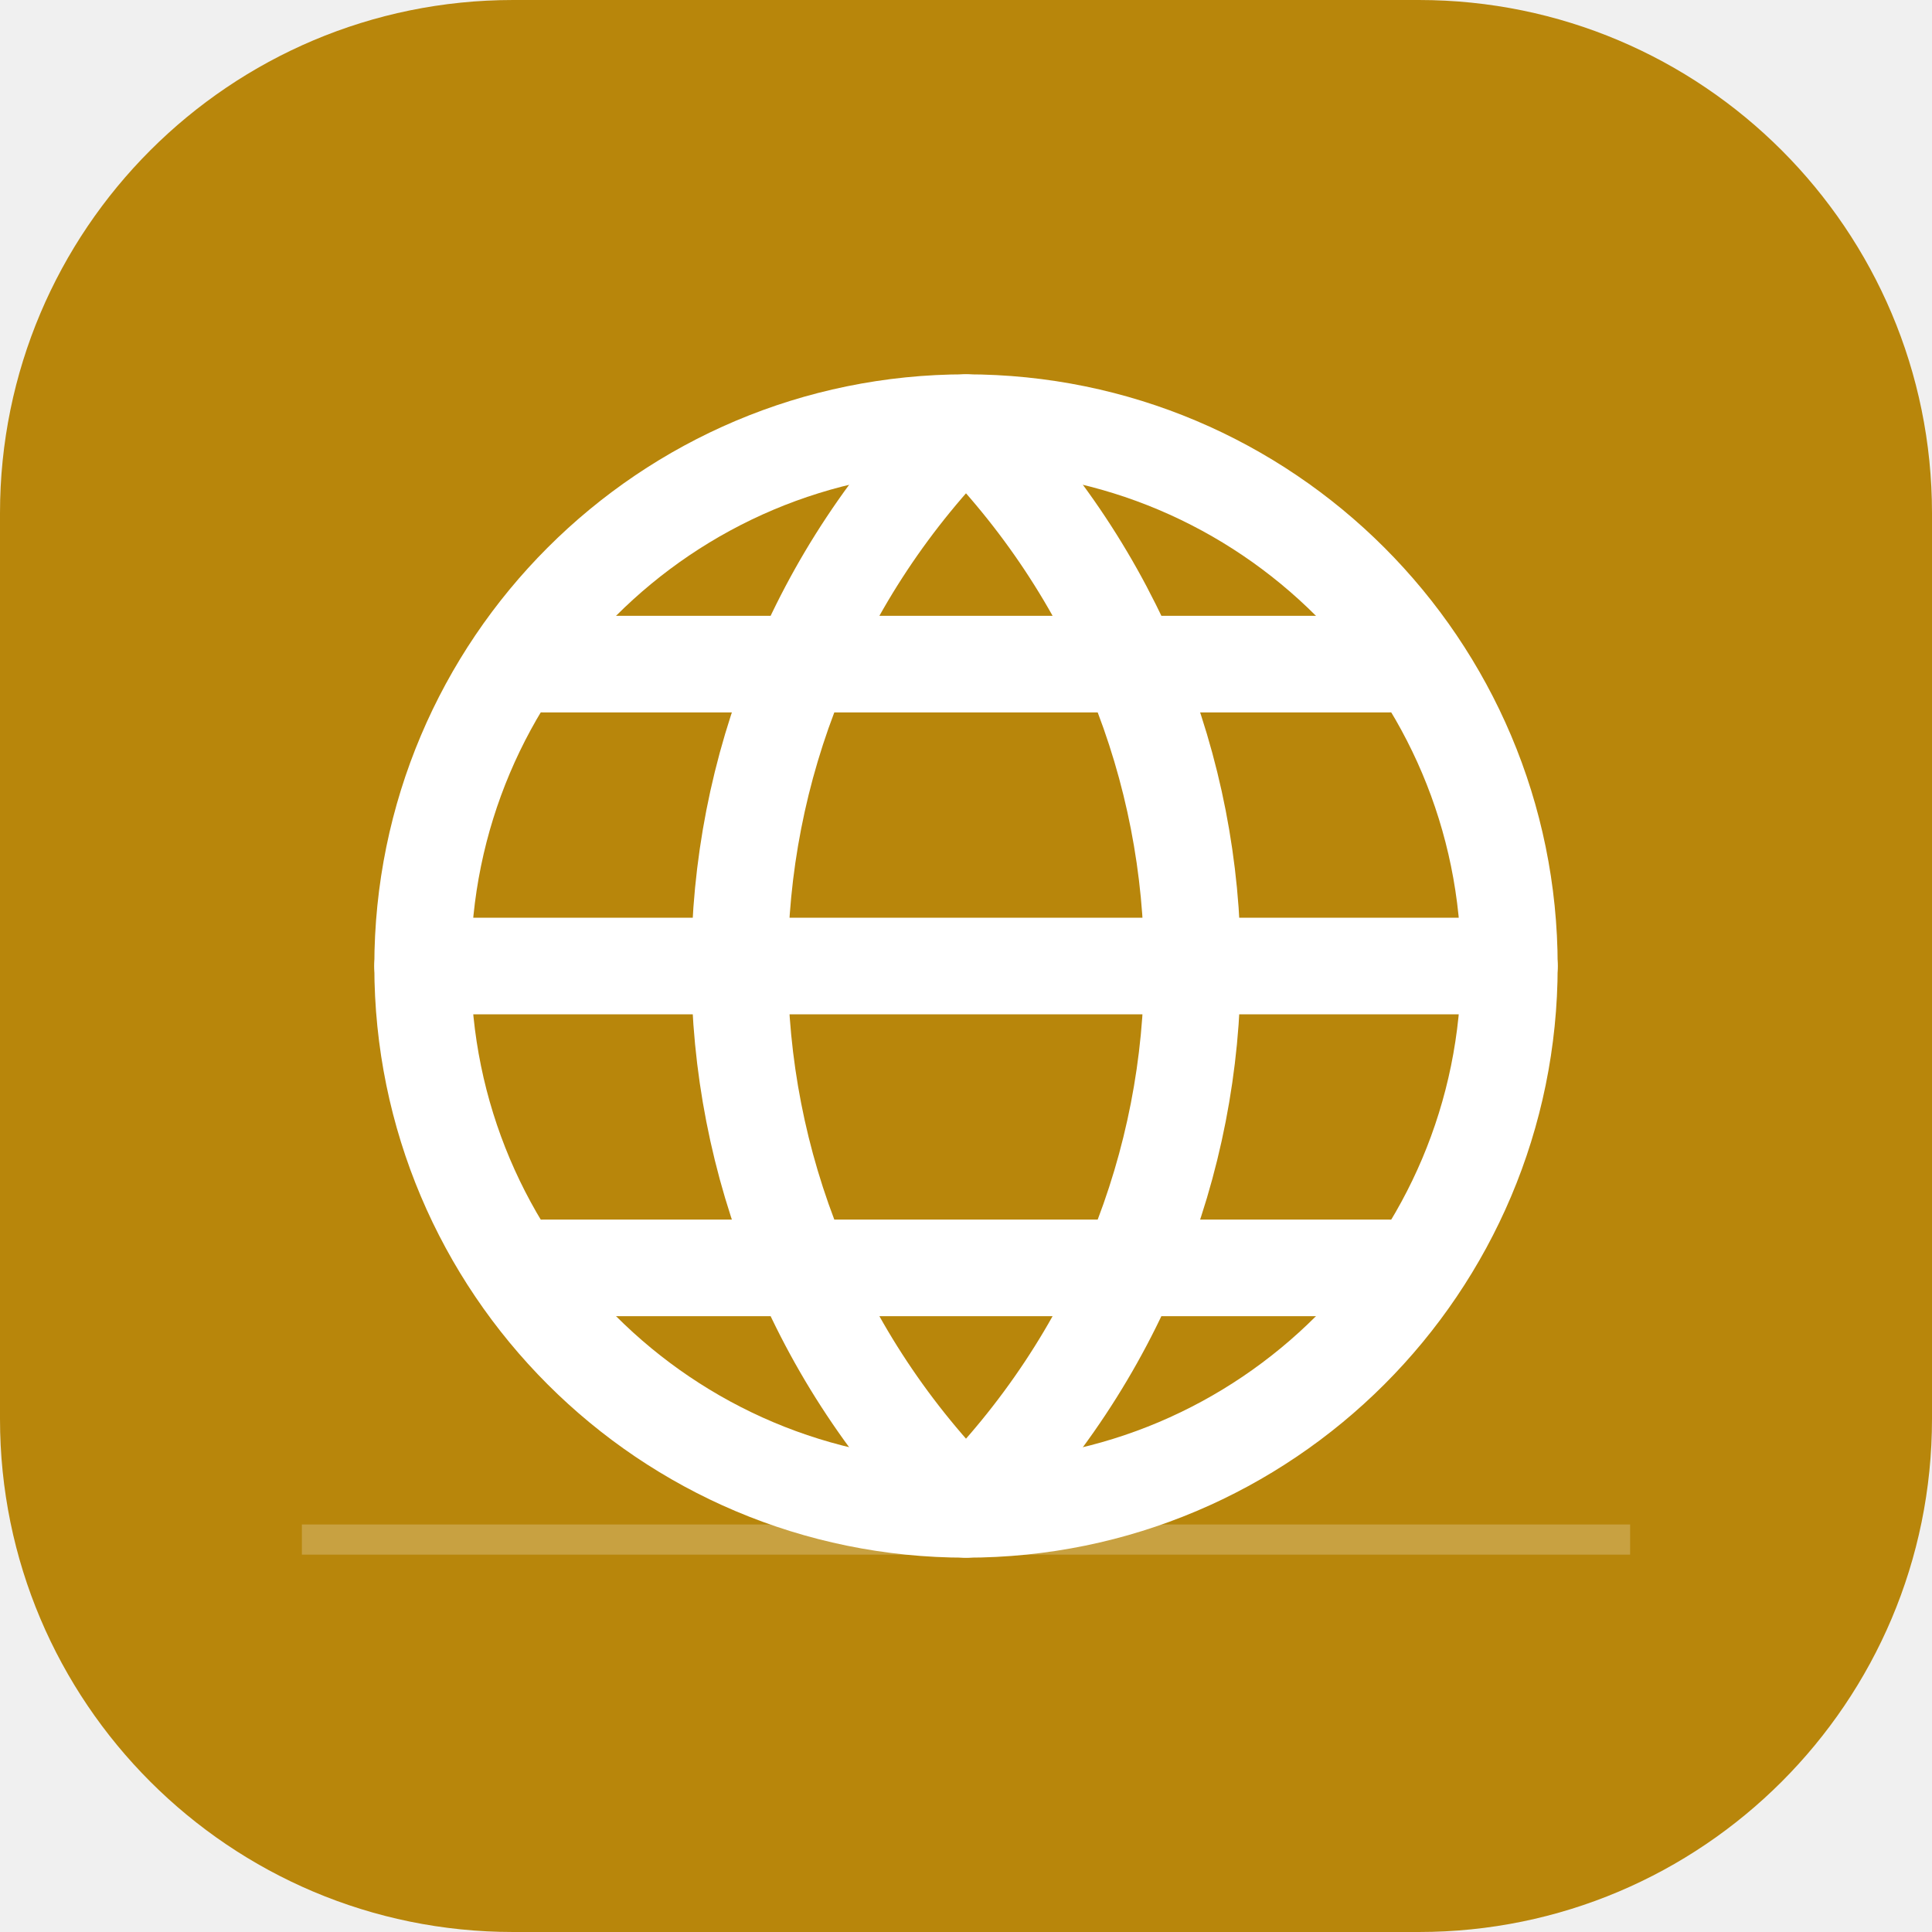
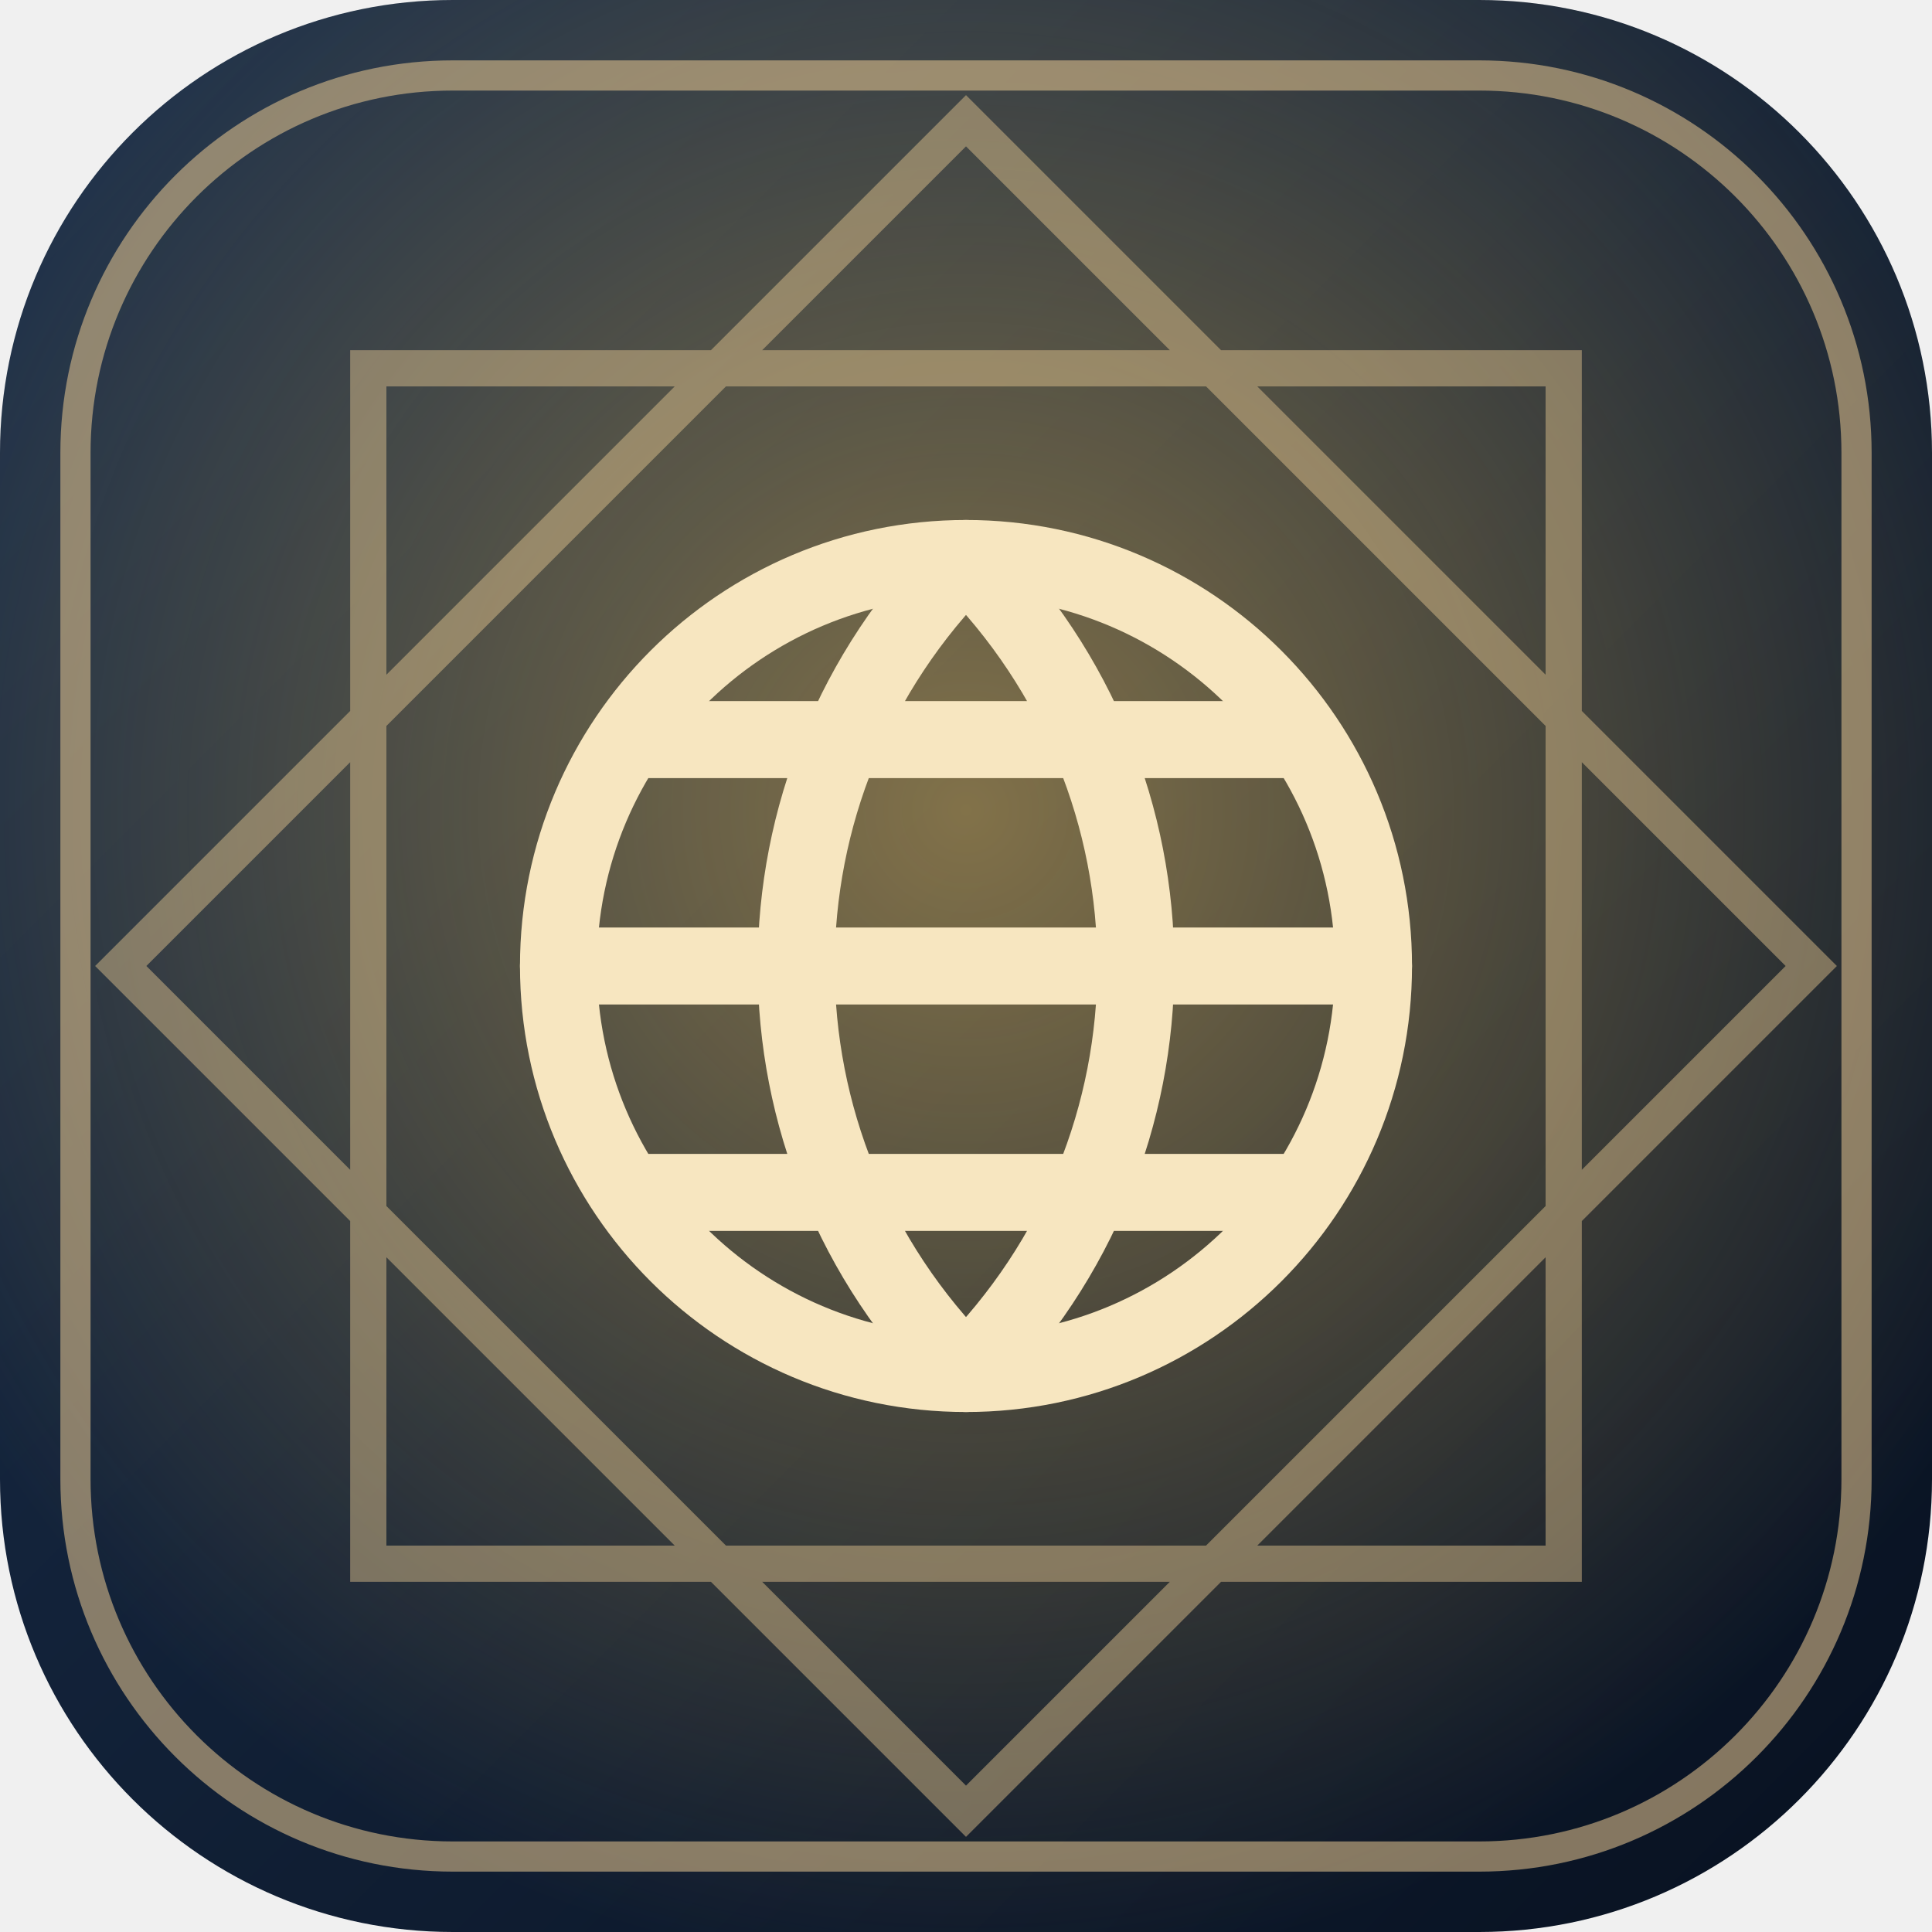
<svg xmlns="http://www.w3.org/2000/svg" viewBox="0 0 64 64" role="img" aria-label="civilization timeline logo">
-   <rect width="64" height="64" rx="17" fill="#b8860b" />
-   <path d="M10 51h44" stroke="#fff" opacity=".22" />
-   <g transform="translate(8 8) scale(2)" fill="none" stroke="#fff" stroke-width="1.6" stroke-linecap="round" stroke-linejoin="round">
+   <defs>
+     <linearGradient id="b" x1="0" y1="0" x2="1" y2="1">
+       <stop offset="0" stop-color="#1a2f4c" />
+       <stop offset="1" stop-color="#081120" />
+     </linearGradient>
+     <radialGradient id="l" cx=".5" cy=".42" r=".6">
+       <stop offset="0" stop-color="#f2c25b" stop-opacity=".5" />
+       <stop offset="1" stop-color="#f2c25b" stop-opacity="0" />
+     </radialGradient>
+   </defs>
+   <rect width="64" height="64" rx="15" fill="url(#b)" />
+   <rect width="64" height="64" rx="15" fill="url(#l)" />
+   <path d="M32 4L60 32L32 60L4 32ZM51.8 12.2L51.8 51.8L12.2 51.8L12.2 12.2Z" fill="none" stroke="#e9c992" stroke-width="1.2" opacity=".45" />
+   <rect x="2.5" y="2.5" width="59" height="59" rx="12.5" fill="none" stroke="#e9c992" stroke-opacity=".55" />
+   <g transform="translate(14 14) scale(1.5)" fill="none" stroke="#f7e6c0" stroke-width="1.7" stroke-linecap="round" stroke-linejoin="round">
    <circle cx="12" cy="12" r="9" />
    <path d="M3 12h18M12 3c-5 5-5 13 0 18m0-18c5 5 5 13 0 18M5 7h14M5 17h14" />
  </g>
</svg>
